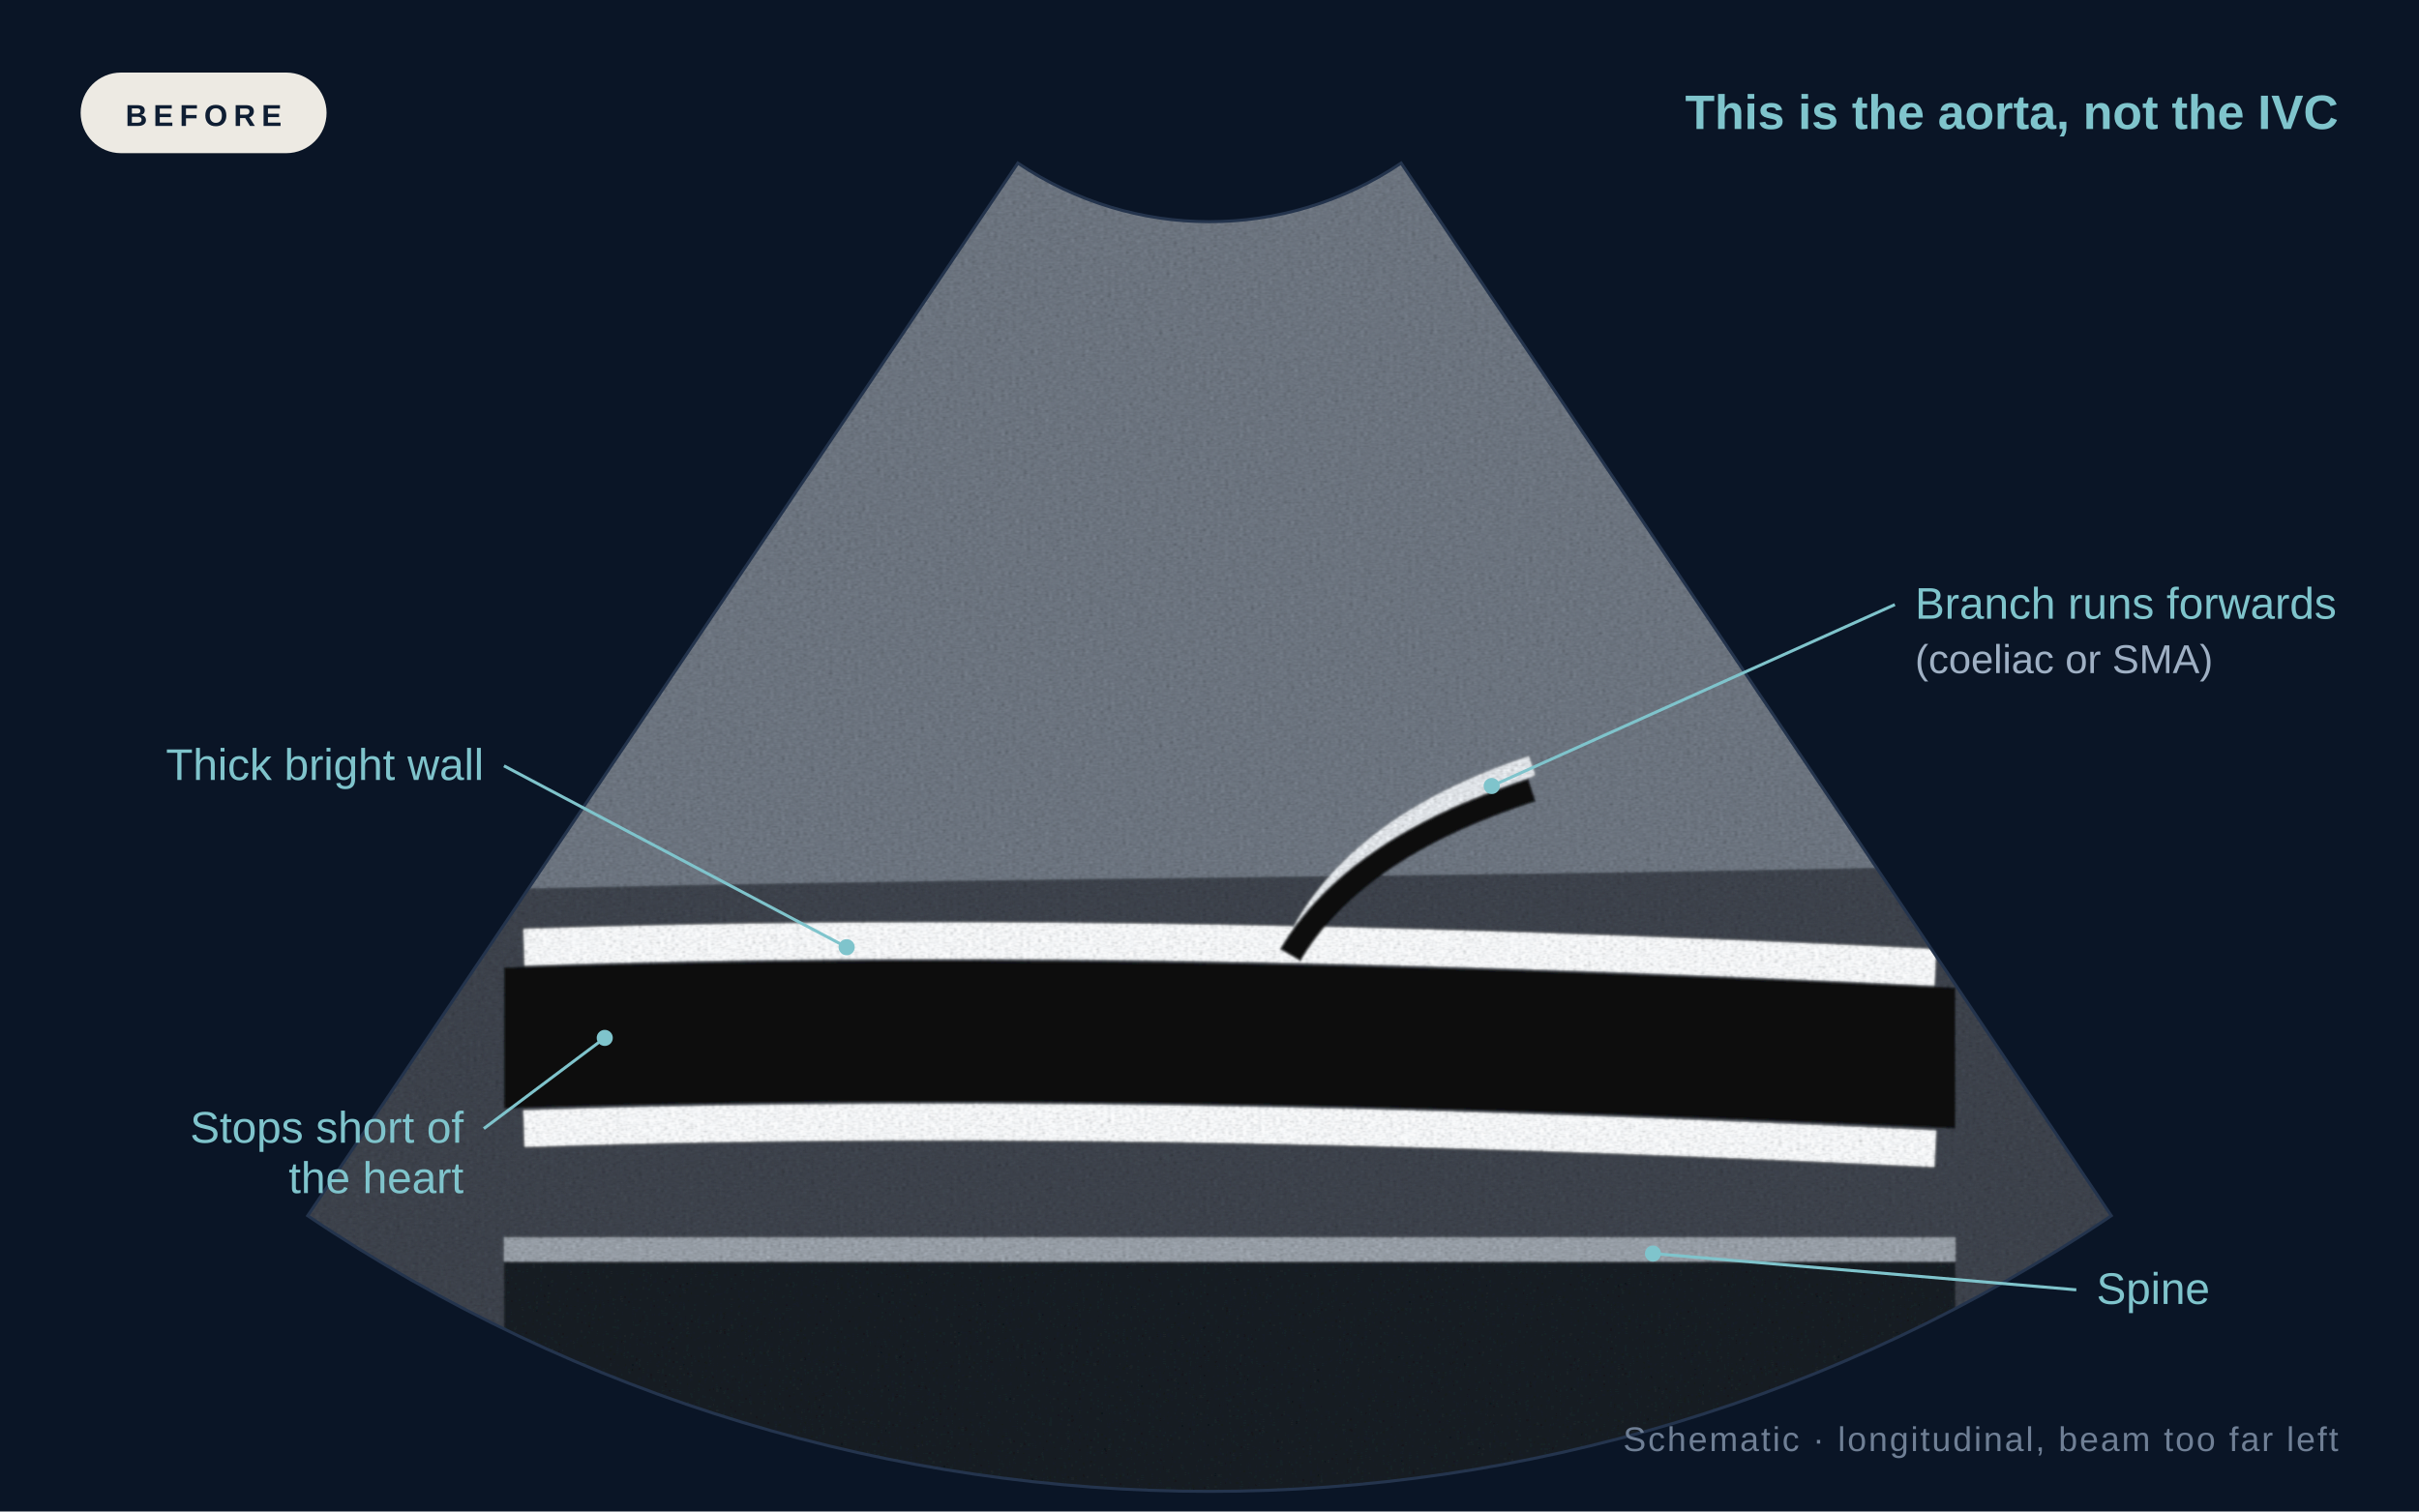
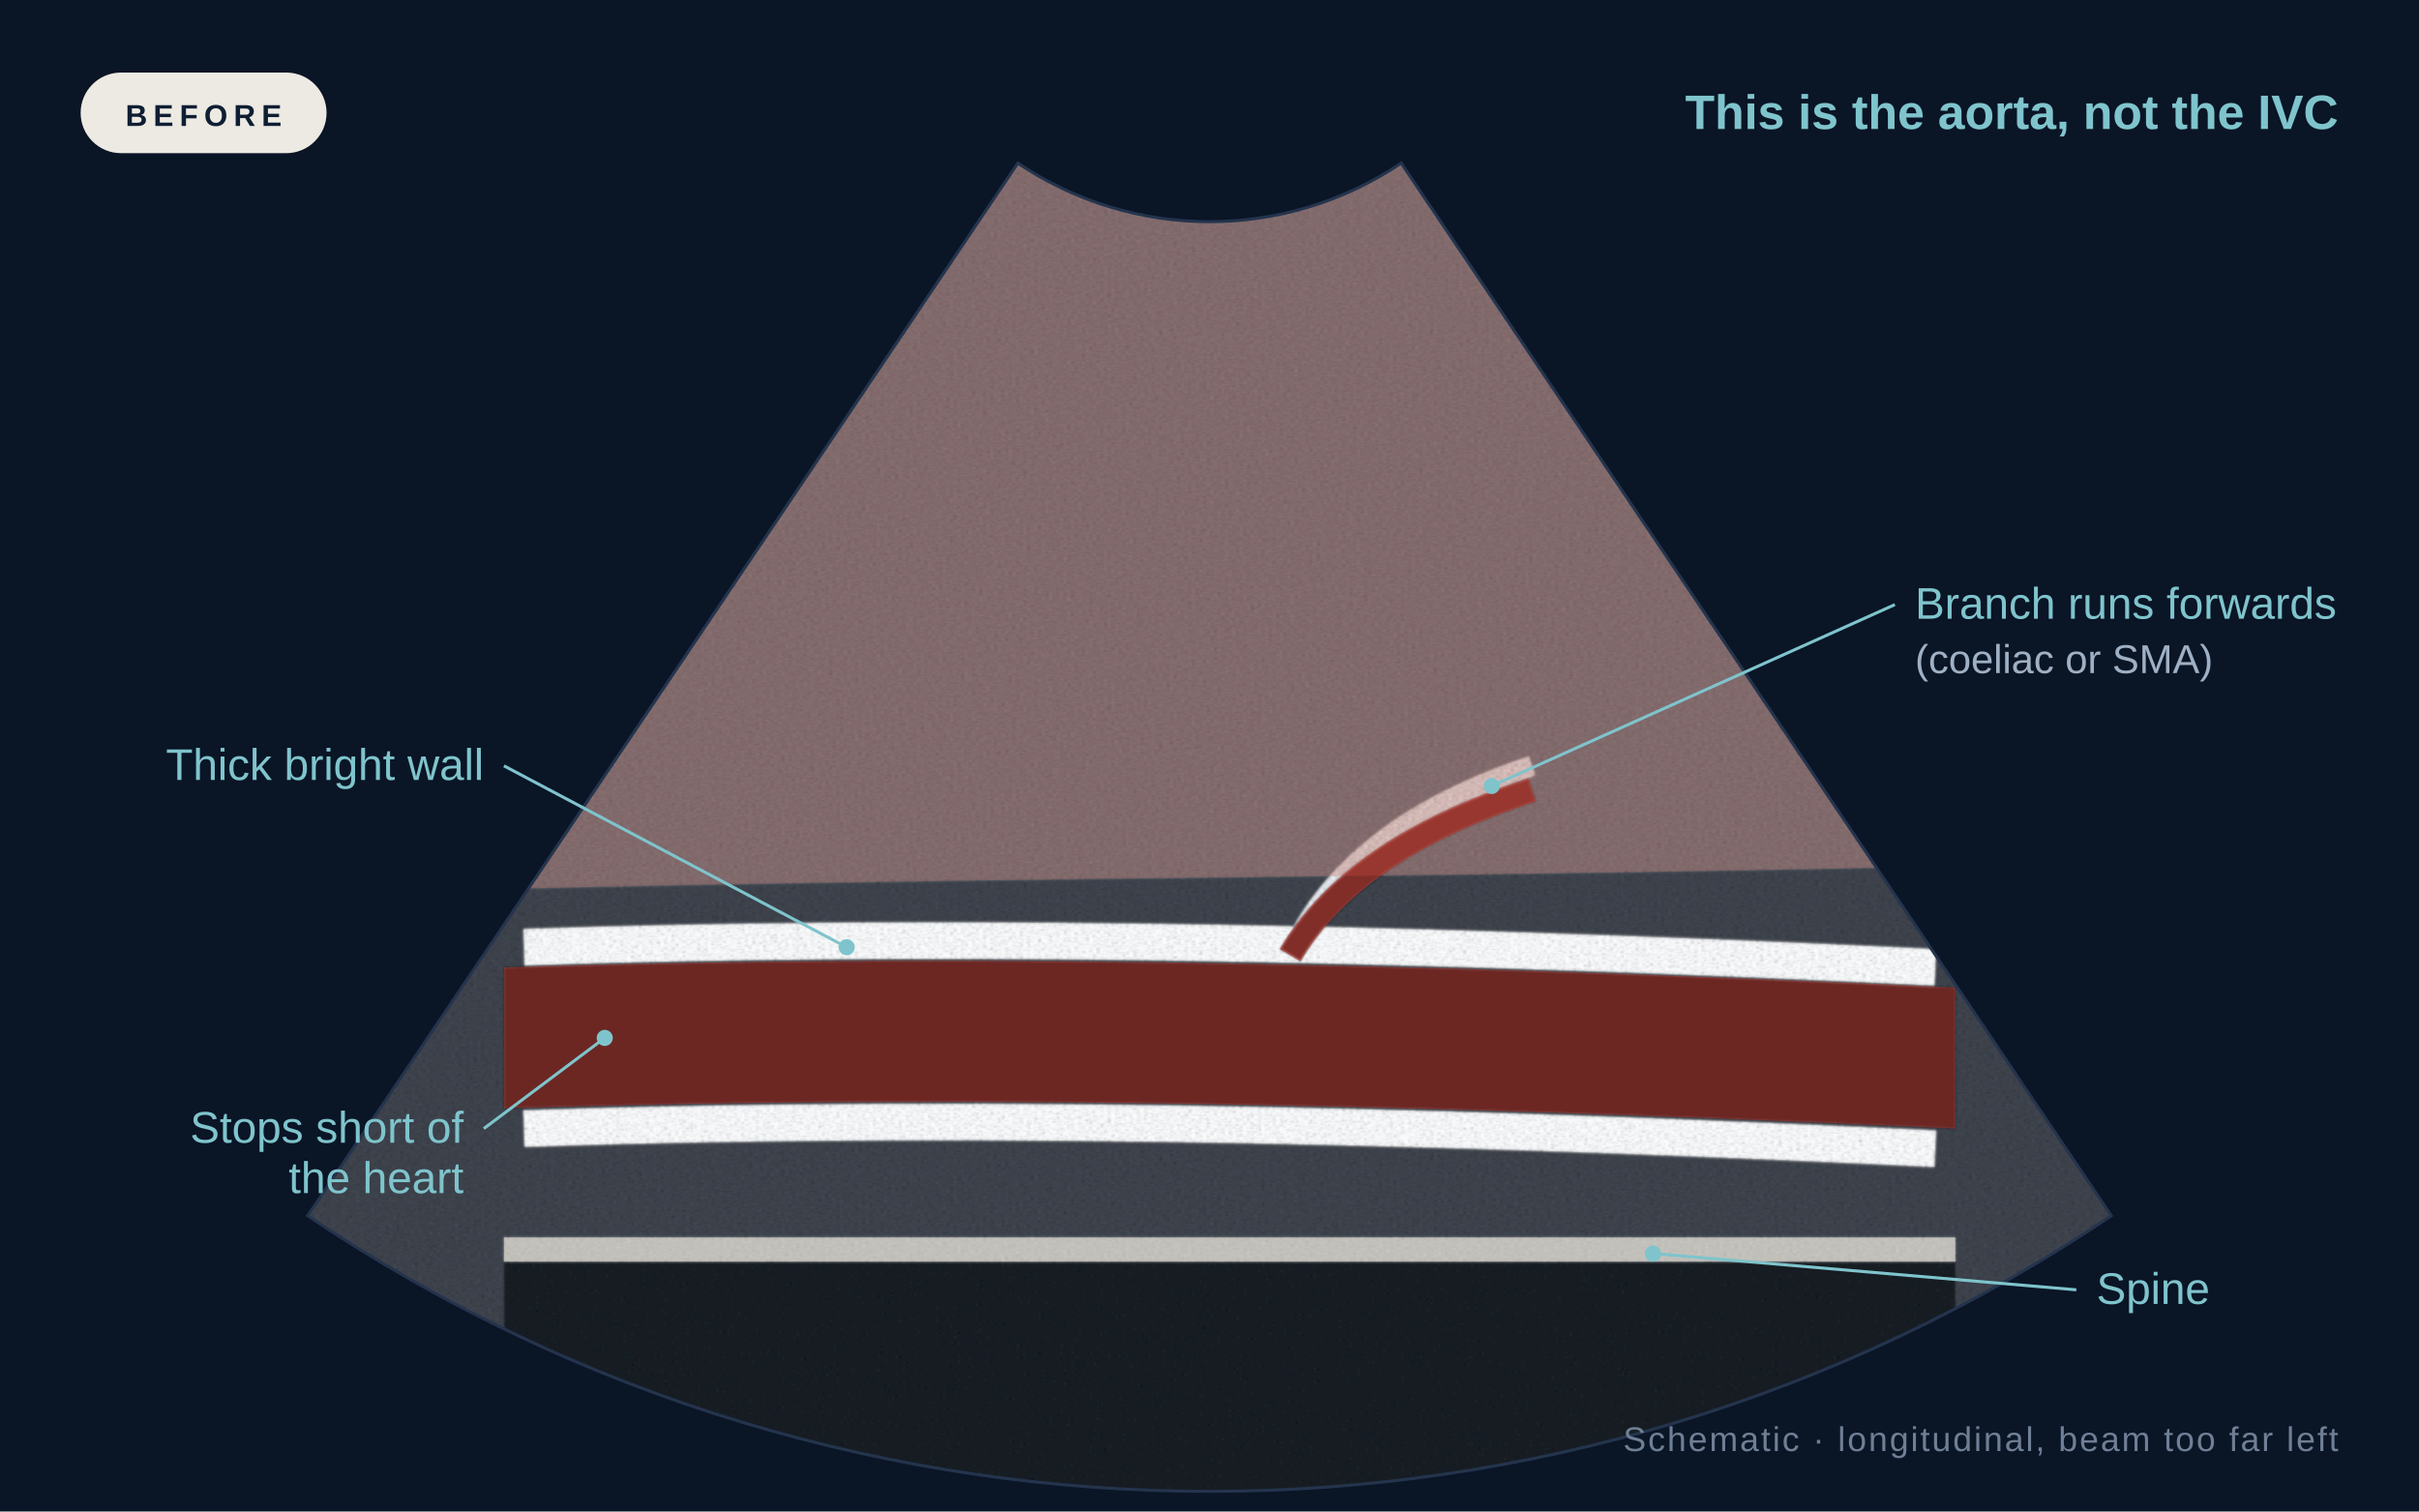
<svg xmlns="http://www.w3.org/2000/svg" viewBox="0 0 1200 750" width="1200" height="750" role="img" aria-label="Before: a thick-walled tube with a branch running forwards, stopping short of the heart. This is the aorta, not the inferior vena cava.">
  <defs>
    <filter id="sp" x="0" y="0" width="100%" height="100%">
      <feTurbulence type="fractalNoise" baseFrequency="0.55 1.25" numOctaves="2" seed="7" result="n" />
      <feColorMatrix in="n" type="matrix" values="0.33 0.33 0.33 0 0  0.33 0.33 0.33 0 0  0.33 0.33 0.33 0 0  0 0 0 0 1" result="g" />
      <feComposite in="g" in2="SourceGraphic" operator="arithmetic" k1="2.1" k2="0" k3="0" k4="0" result="m" />
      <feGaussianBlur in="m" stdDeviation="0.7" />
    </filter>
    <filter id="soft">
      <feGaussianBlur stdDeviation="3" />
    </filter>
    <filter id="glow" x="-10%" y="-50%" width="120%" height="200%">
      <feGaussianBlur stdDeviation="2.2" result="b" />
      <feMerge>
        <feMergeNode in="b" />
        <feMergeNode in="SourceGraphic" />
      </feMerge>
    </filter>
    <marker id="ah" viewBox="0 0 10 10" refX="7" refY="5" markerWidth="7" markerHeight="7" orient="auto-start-reverse">
      <path d="M0 0 L10 5 L0 10 z" fill="#2A7F8A" />
    </marker>
    <marker id="ahl" viewBox="0 0 10 10" refX="7" refY="5" markerWidth="6" markerHeight="6" orient="auto-start-reverse">
      <path d="M0 0 L10 5 L0 10 z" fill="#7FC4CC" />
    </marker>
  </defs>
  <rect width="1200" height="750" fill="#0A1526" />
  <clipPath id="fan">
    <path d="M504.937 80.936 A170 170 0 0 0 695.063 80.936 L1047.354 603.23 A800 800 0 0 1 152.646 603.23 Z" />
  </clipPath>
  <path d="M504.937 80.936 A170 170 0 0 0 695.063 80.936 L1047.354 603.23 A800 800 0 0 1 152.646 603.23 Z" fill="#05080D" />
  <g clip-path="url(#fan)">
    <g filter="url(#sp)">
      <rect width="1200" height="750" fill="#3A4149" />
      <path d="M0 0 H1200 V420 C900 440 400 430 0 450 Z" fill="#69717B" />
      <path d="M260 470 C500 462 750 470 960 480" stroke="#EEF0F2" stroke-width="18" fill="none" />
      <path d="M260 560 C500 552 750 560 960 570" stroke="#EEF0F2" stroke-width="18" fill="none" />
      <path d="M250 480 C500 472 750 480 970 490 L970 560 C750 550 500 542 250 550 Z" fill="#07090D" />
      <path d="M640 474 C660 430 700 400 760 380" stroke="#DADEE2" stroke-width="10" fill="none" />
      <path d="M640 474 C660 440 698 412 760 392" stroke="#07090D" stroke-width="12" fill="none" />
      <path d="M250 620 H970" stroke="#B9C0C7" stroke-width="12" opacity=".7" />
      <rect x="250" y="626" width="720" height="200" fill="#151A20" />
    </g>
+     <g>
+       <path d="M0 0 H1200 V420 C900 440 400 430 0 450 Z" fill="#B5553F" opacity=".3" />
+       <path d="M250 480 C500 472 750 480 970 490 L970 560 C750 550 500 542 250 550 Z" fill="#E0483F" opacity=".45" />
+       <path d="M640 474 C660 440 698 412 760 392" stroke="#E0483F" stroke-width="12" fill="none" opacity=".55" />
+       <path d="M250 620 H970" stroke="#EDE4D0" stroke-width="12" opacity=".5" />
+     </g>
  </g>
  <path d="M504.937 80.936 A170 170 0 0 0 695.063 80.936 L1047.354 603.23 A800 800 0 0 1 152.646 603.23 Z" fill="none" stroke="#24344D" stroke-width="1.5" />
  <g transform="translate(40 36)">
    <rect width="122" height="40" rx="20" fill="#EDEAE3" />
    <text x="61" y="26.5" text-anchor="middle" font-family="'DM Sans', 'Helvetica Neue', Arial, sans-serif" font-size="15" font-weight="600" letter-spacing="3" fill="#0F1E33">BEFORE</text>
  </g>
  <g font-family="'DM Sans', 'Helvetica Neue', Arial, sans-serif" font-size="22" font-weight="500" fill="#7FC4CC">
    <line x1="420" y1="470" x2="250" y2="380" stroke="#7FC4CC" stroke-width="1.5" />
    <circle cx="420" cy="470" r="4" fill="#7FC4CC" />
    <text x="240" y="387" text-anchor="end">Thick bright wall</text>
  </g>
  <g font-family="'DM Sans', 'Helvetica Neue', Arial, sans-serif" font-size="22" font-weight="500" fill="#7FC4CC">
    <line x1="740" y1="390" x2="940" y2="300" stroke="#7FC4CC" stroke-width="1.5" />
    <circle cx="740" cy="390" r="4" fill="#7FC4CC" />
    <text x="950" y="307" text-anchor="start">Branch runs forwards</text>
  </g>
  <text x="950" y="334" text-anchor="start" font-family="'DM Sans', 'Helvetica Neue', Arial, sans-serif" font-size="20" font-weight="500" fill="#9FB0C4">(coeliac or SMA)</text>
  <g font-family="'DM Sans', 'Helvetica Neue', Arial, sans-serif" font-size="22" font-weight="500" fill="#7FC4CC">
    <line x1="300" y1="515" x2="240" y2="560" stroke="#7FC4CC" stroke-width="1.5" />
    <circle cx="300" cy="515" r="4" fill="#7FC4CC" />
    <text x="230" y="567" text-anchor="end">Stops short of</text>
  </g>
  <text x="230" y="592" text-anchor="end" font-family="'DM Sans', 'Helvetica Neue', Arial, sans-serif" font-size="22" font-weight="500" fill="#7FC4CC">the heart</text>
  <g font-family="'DM Sans', 'Helvetica Neue', Arial, sans-serif" font-size="22" font-weight="500" fill="#7FC4CC">
    <line x1="820" y1="622" x2="1030" y2="640" stroke="#7FC4CC" stroke-width="1.5" />
    <circle cx="820" cy="622" r="4" fill="#7FC4CC" />
    <text x="1040" y="647" text-anchor="start">Spine</text>
  </g>
  <text x="1160" y="64" text-anchor="end" font-family="'DM Sans', 'Helvetica Neue', Arial, sans-serif" font-size="24" font-weight="600" fill="#7FC4CC">This is the aorta, not the IVC</text>
  <text x="1160" y="720" text-anchor="end" font-family="'DM Sans', 'Helvetica Neue', Arial, sans-serif" font-size="17" letter-spacing="1" fill="#6F7F95">Schematic · longitudinal, beam too far left</text>
</svg>
